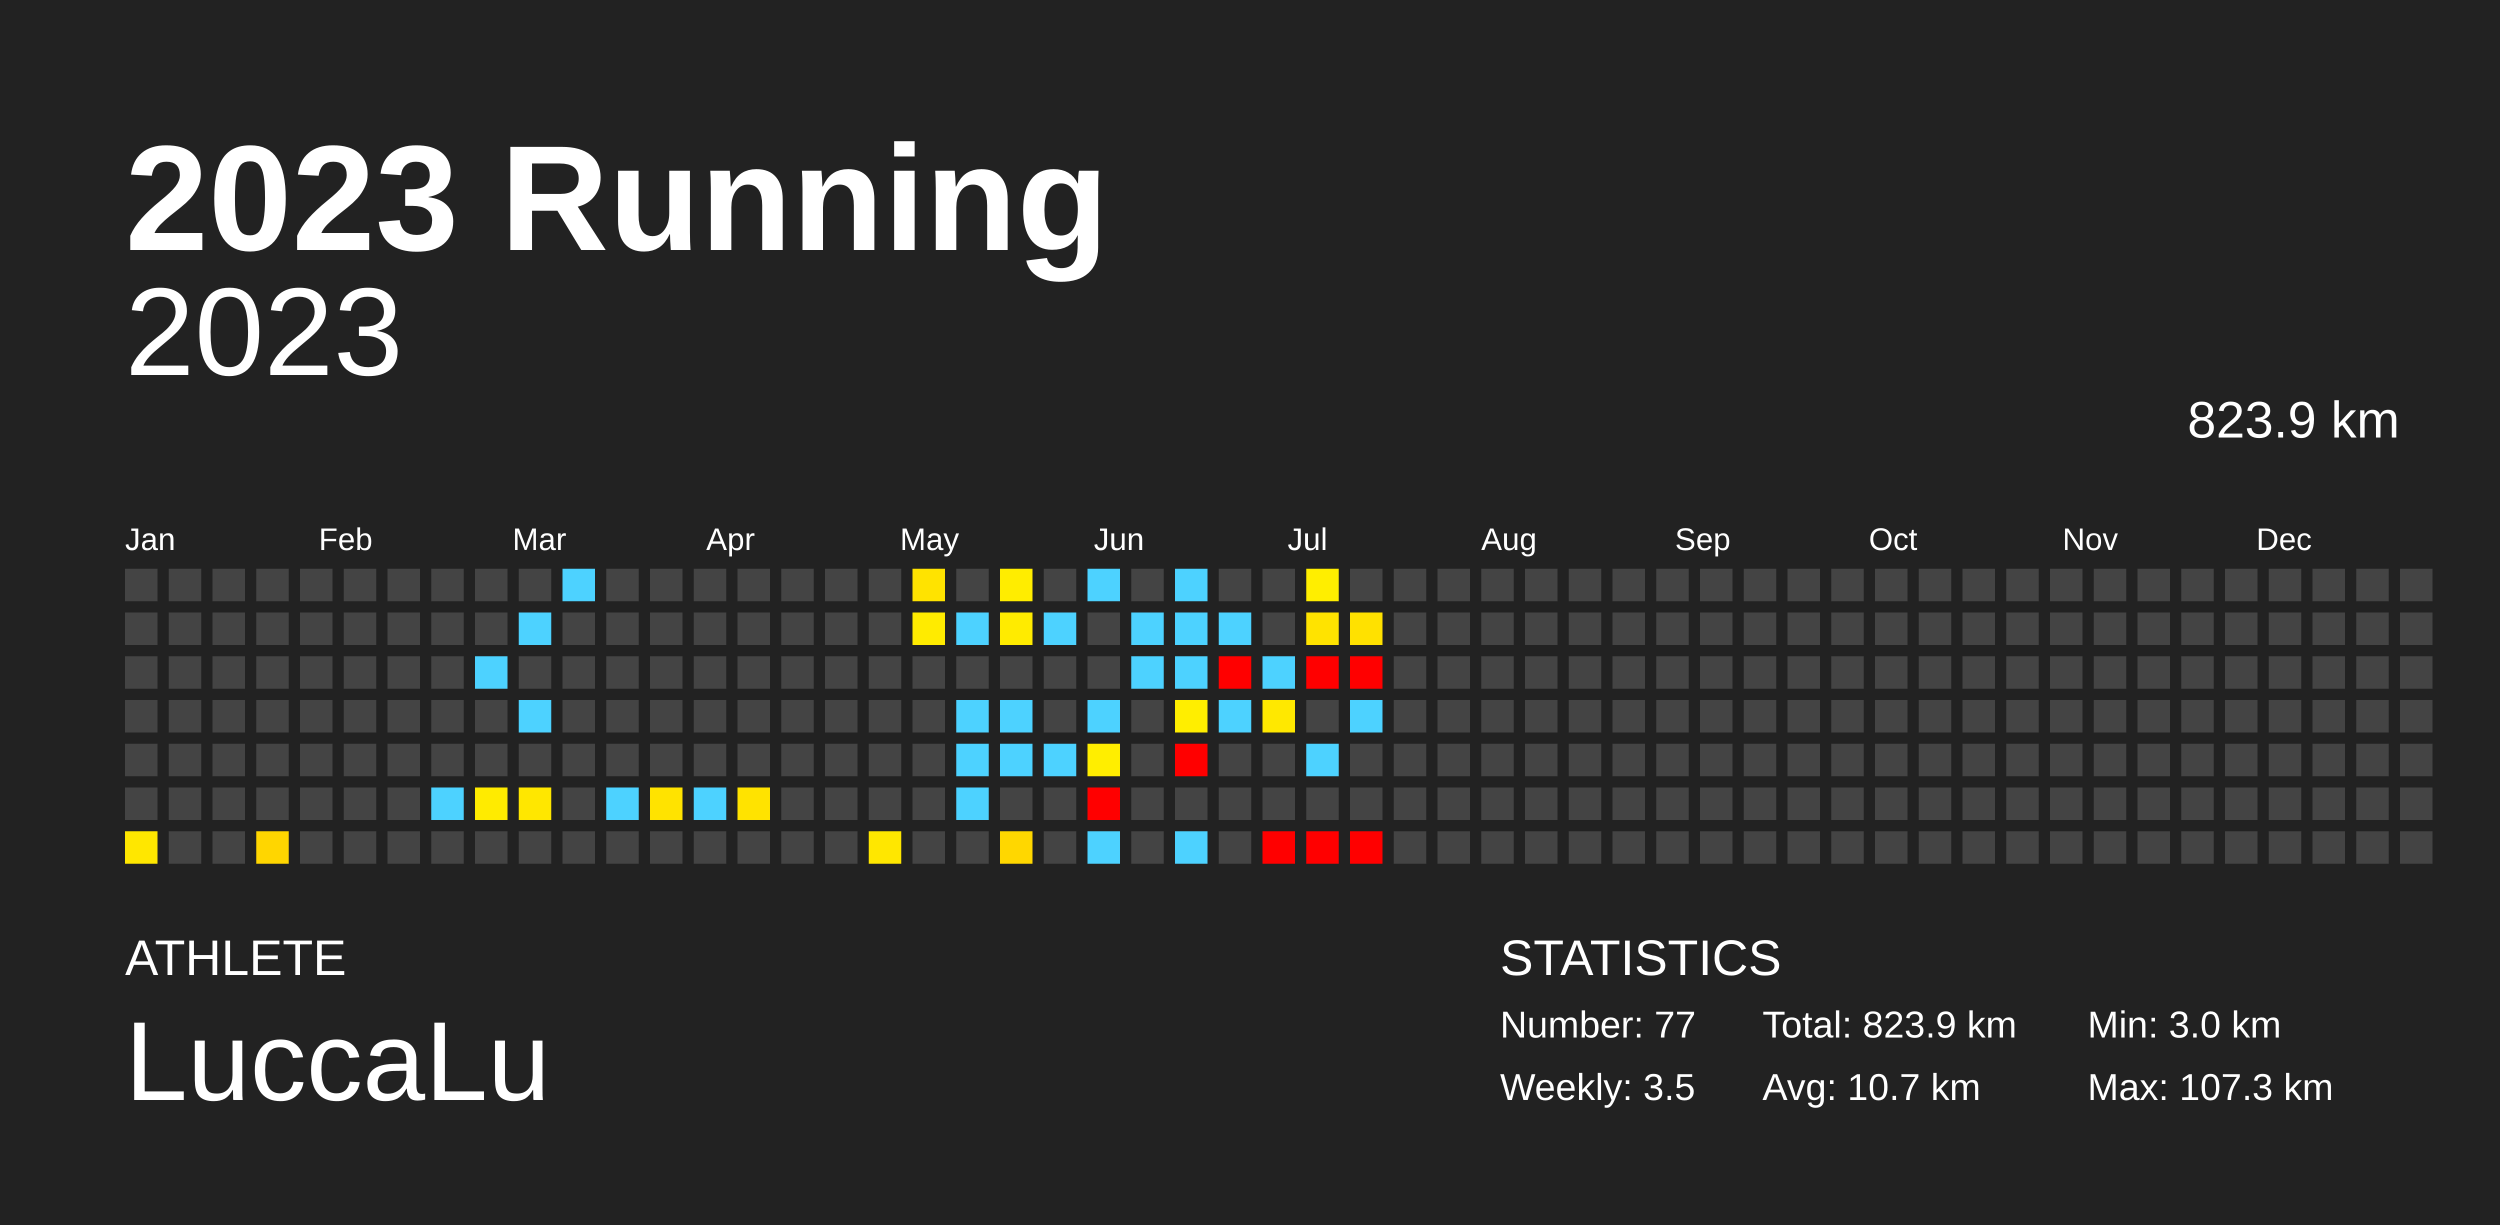
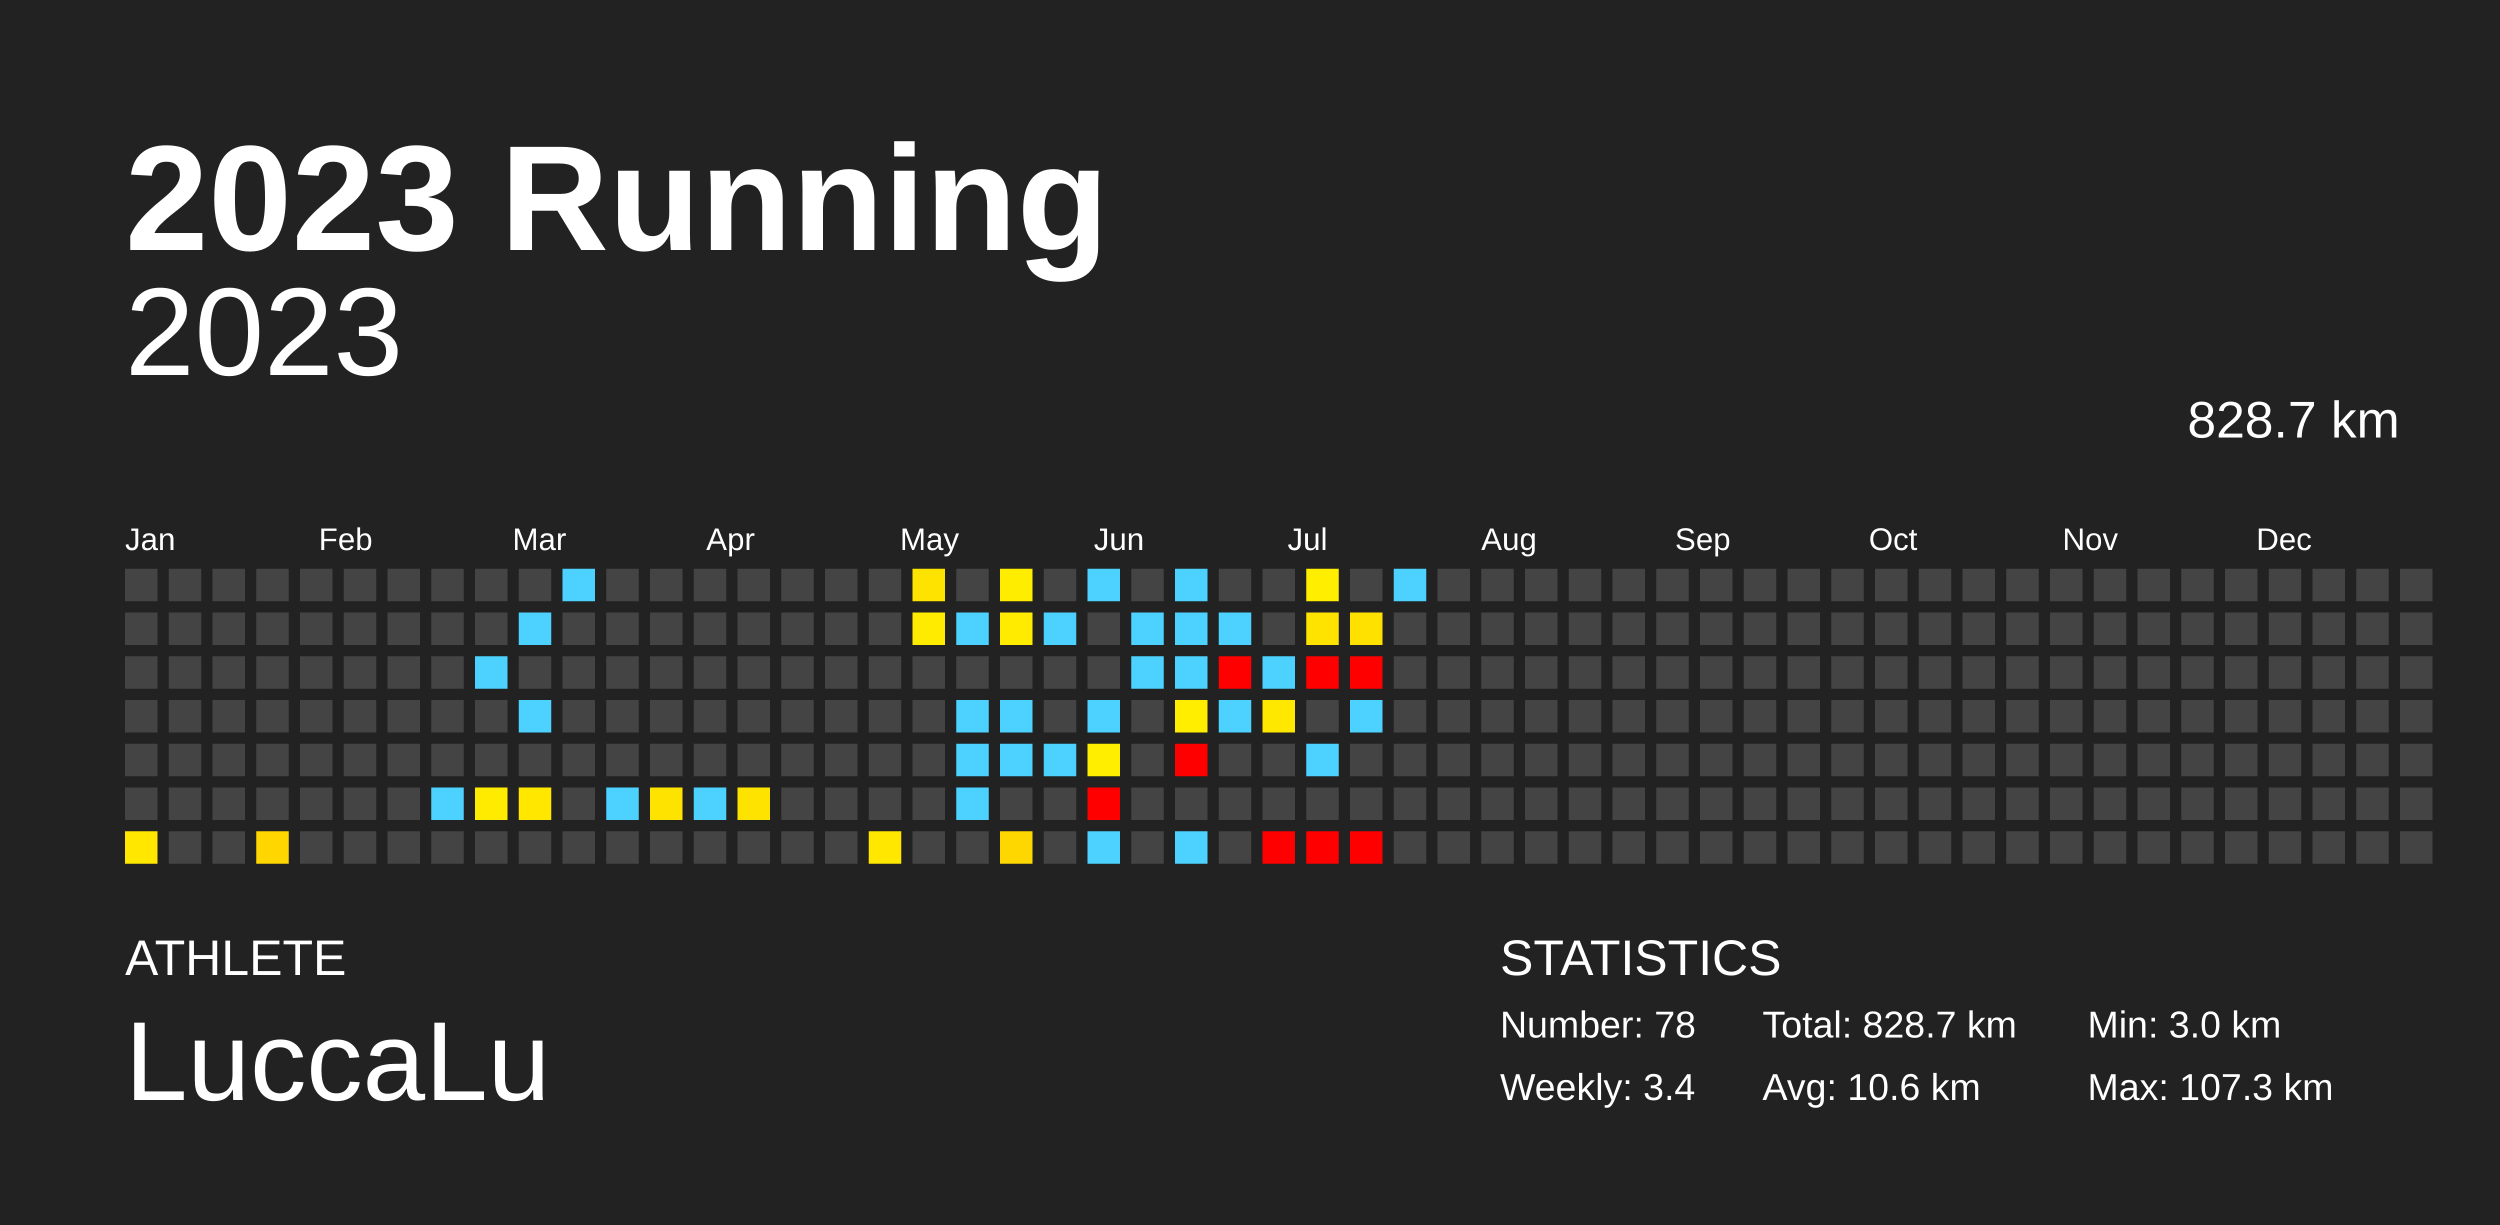
<svg xmlns="http://www.w3.org/2000/svg" baseProfile="full" height="98mm" version="1.1" viewBox="0,0,200,98" width="200mm">
  <defs />
  <rect fill="#222222" height="98" width="200" x="0" y="0" />
  <text fill="#FFFFFF" style="font-size:12px; font-family:Arial; font-weight:bold;" x="10" y="20">2023 Running</text>
  <text fill="#FFFFFF" style="font-size:4px; font-family:Arial" x="10" y="78">ATHLETE</text>
  <text fill="#FFFFFF" style="font-size:9px; font-family:Arial" x="10" y="88">LuccaLu</text>
  <text fill="#FFFFFF" style="font-size:4px; font-family:Arial" x="120" y="78">STATISTICS</text>
-   <text fill="#FFFFFF" style="font-size:3px; font-family:Arial" x="120" y="83">Number: 77</text>
-   <text fill="#FFFFFF" style="font-size:3px; font-family:Arial" x="120" y="88">Weekly: 3.5</text>
-   <text fill="#FFFFFF" style="font-size:3px; font-family:Arial" x="141" y="83">Total: 823.9 km</text>
-   <text fill="#FFFFFF" style="font-size:3px; font-family:Arial" x="141" y="88">Avg: 10.7 km</text>
+   <text fill="#FFFFFF" style="font-size:3px; font-family:Arial" x="120" y="83">Number: 78</text>
+   <text fill="#FFFFFF" style="font-size:3px; font-family:Arial" x="120" y="88">Weekly: 3.4</text>
+   <text fill="#FFFFFF" style="font-size:3px; font-family:Arial" x="141" y="83">Total: 828.7 km</text>
+   <text fill="#FFFFFF" style="font-size:3px; font-family:Arial" x="141" y="88">Avg: 10.6 km</text>
  <text fill="#FFFFFF" style="font-size:3px; font-family:Arial" x="167" y="83">Min: 3.0 km</text>
  <text fill="#FFFFFF" style="font-size:3px; font-family:Arial" x="167" y="88">Max: 107.3 km</text>
  <text alignment-baseline="hanging" fill="#FFFFFF" style="font-size:10.0px; font-family:Arial;" x="10" y="30">2023</text>
-   <text alignment-baseline="hanging" fill="#FFFFFF" style="font-size:4.125px; font-family:Arial;" x="175" y="35">823.9 km</text>
+   <text alignment-baseline="hanging" fill="#FFFFFF" style="font-size:4.125px; font-family:Arial;" x="175" y="35">828.7 km</text>
  <text fill="#FFFFFF" style="font-size:2.5px; font-family:Arial" x="10.0" y="44">Jan</text>
  <text fill="#FFFFFF" style="font-size:2.5px; font-family:Arial" x="25.5" y="44">Feb</text>
  <text fill="#FFFFFF" style="font-size:2.5px; font-family:Arial" x="41.0" y="44">Mar</text>
  <text fill="#FFFFFF" style="font-size:2.5px; font-family:Arial" x="56.5" y="44">Apr</text>
  <text fill="#FFFFFF" style="font-size:2.5px; font-family:Arial" x="72.0" y="44">May</text>
  <text fill="#FFFFFF" style="font-size:2.5px; font-family:Arial" x="87.5" y="44">Jun</text>
  <text fill="#FFFFFF" style="font-size:2.5px; font-family:Arial" x="103.0" y="44">Jul</text>
  <text fill="#FFFFFF" style="font-size:2.5px; font-family:Arial" x="118.5" y="44">Aug</text>
  <text fill="#FFFFFF" style="font-size:2.5px; font-family:Arial" x="134.0" y="44">Sep</text>
  <text fill="#FFFFFF" style="font-size:2.5px; font-family:Arial" x="149.5" y="44">Oct</text>
  <text fill="#FFFFFF" style="font-size:2.5px; font-family:Arial" x="165.0" y="44">Nov</text>
  <text fill="#FFFFFF" style="font-size:2.5px; font-family:Arial" x="180.5" y="44">Dec</text>
  <rect fill="#444444" height="2.6" width="2.6" x="10.0" y="45.5" />
  <rect fill="#444444" height="2.6" width="2.6" x="10.0" y="49.0" />
  <rect fill="#444444" height="2.6" width="2.6" x="10.0" y="52.5" />
  <rect fill="#444444" height="2.6" width="2.6" x="10.0" y="56.0" />
  <rect fill="#444444" height="2.6" width="2.6" x="10.0" y="59.5" />
  <rect fill="#444444" height="2.6" width="2.6" x="10.0" y="63.0" />
  <rect fill="#ffe700" height="2.6" width="2.6" x="10.0" y="66.5" />
  <rect fill="#444444" height="2.6" width="2.6" x="13.5" y="45.5" />
  <rect fill="#444444" height="2.6" width="2.6" x="13.5" y="49.0" />
  <rect fill="#444444" height="2.6" width="2.6" x="13.5" y="52.5" />
  <rect fill="#444444" height="2.6" width="2.6" x="13.5" y="56.0" />
  <rect fill="#444444" height="2.6" width="2.6" x="13.5" y="59.5" />
  <rect fill="#444444" height="2.6" width="2.6" x="13.5" y="63.0" />
  <rect fill="#444444" height="2.6" width="2.6" x="13.5" y="66.5" />
  <rect fill="#444444" height="2.6" width="2.6" x="17.0" y="45.5" />
  <rect fill="#444444" height="2.6" width="2.6" x="17.0" y="49.0" />
  <rect fill="#444444" height="2.6" width="2.6" x="17.0" y="52.5" />
  <rect fill="#444444" height="2.6" width="2.6" x="17.0" y="56.0" />
  <rect fill="#444444" height="2.6" width="2.6" x="17.0" y="59.5" />
  <rect fill="#444444" height="2.6" width="2.6" x="17.0" y="63.0" />
  <rect fill="#444444" height="2.6" width="2.6" x="17.0" y="66.5" />
  <rect fill="#444444" height="2.6" width="2.6" x="20.5" y="45.5" />
  <rect fill="#444444" height="2.6" width="2.6" x="20.5" y="49.0" />
  <rect fill="#444444" height="2.6" width="2.6" x="20.5" y="52.5" />
  <rect fill="#444444" height="2.6" width="2.6" x="20.5" y="56.0" />
  <rect fill="#444444" height="2.6" width="2.6" x="20.5" y="59.5" />
  <rect fill="#444444" height="2.6" width="2.6" x="20.5" y="63.0" />
  <rect fill="#ffd600" height="2.6" width="2.6" x="20.5" y="66.5" />
  <rect fill="#444444" height="2.6" width="2.6" x="24.0" y="45.5" />
  <rect fill="#444444" height="2.6" width="2.6" x="24.0" y="49.0" />
  <rect fill="#444444" height="2.6" width="2.6" x="24.0" y="52.5" />
  <rect fill="#444444" height="2.6" width="2.6" x="24.0" y="56.0" />
  <rect fill="#444444" height="2.6" width="2.6" x="24.0" y="59.5" />
  <rect fill="#444444" height="2.6" width="2.6" x="24.0" y="63.0" />
  <rect fill="#444444" height="2.6" width="2.6" x="24.0" y="66.5" />
  <rect fill="#444444" height="2.6" width="2.6" x="27.5" y="45.5" />
  <rect fill="#444444" height="2.6" width="2.6" x="27.5" y="49.0" />
  <rect fill="#444444" height="2.6" width="2.6" x="27.5" y="52.5" />
  <rect fill="#444444" height="2.6" width="2.6" x="27.5" y="56.0" />
  <rect fill="#444444" height="2.6" width="2.6" x="27.5" y="59.5" />
  <rect fill="#444444" height="2.6" width="2.6" x="27.5" y="63.0" />
  <rect fill="#444444" height="2.6" width="2.6" x="27.5" y="66.5" />
  <rect fill="#444444" height="2.6" width="2.6" x="31.0" y="45.5" />
  <rect fill="#444444" height="2.6" width="2.6" x="31.0" y="49.0" />
  <rect fill="#444444" height="2.6" width="2.6" x="31.0" y="52.5" />
  <rect fill="#444444" height="2.6" width="2.6" x="31.0" y="56.0" />
  <rect fill="#444444" height="2.6" width="2.6" x="31.0" y="59.5" />
  <rect fill="#444444" height="2.6" width="2.6" x="31.0" y="63.0" />
  <rect fill="#444444" height="2.6" width="2.6" x="31.0" y="66.5" />
  <rect fill="#444444" height="2.6" width="2.6" x="34.5" y="45.5" />
  <rect fill="#444444" height="2.6" width="2.6" x="34.5" y="49.0" />
  <rect fill="#444444" height="2.6" width="2.6" x="34.5" y="52.5" />
  <rect fill="#444444" height="2.6" width="2.6" x="34.5" y="56.0" />
  <rect fill="#444444" height="2.6" width="2.6" x="34.5" y="59.5" />
  <rect fill="#4dd2ff" height="2.6" width="2.6" x="34.5" y="63.0" />
  <rect fill="#444444" height="2.6" width="2.6" x="34.5" y="66.5" />
  <rect fill="#444444" height="2.6" width="2.6" x="38.0" y="45.5" />
  <rect fill="#444444" height="2.6" width="2.6" x="38.0" y="49.0" />
  <rect fill="#4dd2ff" height="2.6" width="2.6" x="38.0" y="52.5" />
  <rect fill="#444444" height="2.6" width="2.6" x="38.0" y="56.0" />
  <rect fill="#444444" height="2.6" width="2.6" x="38.0" y="59.5" />
  <rect fill="#ffeb00" height="2.6" width="2.6" x="38.0" y="63.0" />
  <rect fill="#444444" height="2.6" width="2.6" x="38.0" y="66.5" />
  <rect fill="#444444" height="2.6" width="2.6" x="41.5" y="45.5" />
  <rect fill="#4dd2ff" height="2.6" width="2.6" x="41.5" y="49.0" />
  <rect fill="#444444" height="2.6" width="2.6" x="41.5" y="52.5" />
  <rect fill="#4dd2ff" height="2.6" width="2.6" x="41.5" y="56.0" />
  <rect fill="#444444" height="2.6" width="2.6" x="41.5" y="59.5" />
  <rect fill="#ffe700" height="2.6" width="2.6" x="41.5" y="63.0" />
  <rect fill="#444444" height="2.6" width="2.6" x="41.5" y="66.5" />
  <rect fill="#4dd2ff" height="2.6" width="2.6" x="45.0" y="45.5" />
  <rect fill="#444444" height="2.6" width="2.6" x="45.0" y="49.0" />
  <rect fill="#444444" height="2.6" width="2.6" x="45.0" y="52.5" />
  <rect fill="#444444" height="2.6" width="2.6" x="45.0" y="56.0" />
  <rect fill="#444444" height="2.6" width="2.6" x="45.0" y="59.5" />
  <rect fill="#444444" height="2.6" width="2.6" x="45.0" y="63.0" />
  <rect fill="#444444" height="2.6" width="2.6" x="45.0" y="66.5" />
  <rect fill="#444444" height="2.6" width="2.6" x="48.5" y="45.5" />
  <rect fill="#444444" height="2.6" width="2.6" x="48.5" y="49.0" />
  <rect fill="#444444" height="2.6" width="2.6" x="48.5" y="52.5" />
  <rect fill="#444444" height="2.6" width="2.6" x="48.5" y="56.0" />
  <rect fill="#444444" height="2.6" width="2.6" x="48.5" y="59.5" />
  <rect fill="#4dd2ff" height="2.6" width="2.6" x="48.5" y="63.0" />
  <rect fill="#444444" height="2.6" width="2.6" x="48.5" y="66.5" />
  <rect fill="#444444" height="2.6" width="2.6" x="52.0" y="45.5" />
  <rect fill="#444444" height="2.6" width="2.6" x="52.0" y="49.0" />
  <rect fill="#444444" height="2.6" width="2.6" x="52.0" y="52.5" />
  <rect fill="#444444" height="2.6" width="2.6" x="52.0" y="56.0" />
  <rect fill="#444444" height="2.6" width="2.6" x="52.0" y="59.5" />
  <rect fill="#ffe300" height="2.6" width="2.6" x="52.0" y="63.0" />
  <rect fill="#444444" height="2.6" width="2.6" x="52.0" y="66.5" />
  <rect fill="#444444" height="2.6" width="2.6" x="55.5" y="45.5" />
  <rect fill="#444444" height="2.6" width="2.6" x="55.5" y="49.0" />
  <rect fill="#444444" height="2.6" width="2.6" x="55.5" y="52.5" />
  <rect fill="#444444" height="2.6" width="2.6" x="55.5" y="56.0" />
  <rect fill="#444444" height="2.6" width="2.6" x="55.5" y="59.5" />
  <rect fill="#4dd2ff" height="2.6" width="2.6" x="55.5" y="63.0" />
  <rect fill="#444444" height="2.6" width="2.6" x="55.5" y="66.5" />
  <rect fill="#444444" height="2.6" width="2.6" x="59.0" y="45.5" />
  <rect fill="#444444" height="2.6" width="2.6" x="59.0" y="49.0" />
  <rect fill="#444444" height="2.6" width="2.6" x="59.0" y="52.5" />
  <rect fill="#444444" height="2.6" width="2.6" x="59.0" y="56.0" />
  <rect fill="#444444" height="2.6" width="2.6" x="59.0" y="59.5" />
  <rect fill="#ffe300" height="2.6" width="2.6" x="59.0" y="63.0" />
  <rect fill="#444444" height="2.6" width="2.6" x="59.0" y="66.5" />
  <rect fill="#444444" height="2.6" width="2.6" x="62.5" y="45.5" />
  <rect fill="#444444" height="2.6" width="2.6" x="62.5" y="49.0" />
  <rect fill="#444444" height="2.6" width="2.6" x="62.5" y="52.5" />
  <rect fill="#444444" height="2.6" width="2.6" x="62.5" y="56.0" />
  <rect fill="#444444" height="2.6" width="2.6" x="62.5" y="59.5" />
  <rect fill="#444444" height="2.6" width="2.6" x="62.5" y="63.0" />
  <rect fill="#444444" height="2.6" width="2.6" x="62.5" y="66.5" />
  <rect fill="#444444" height="2.6" width="2.6" x="66.0" y="45.5" />
  <rect fill="#444444" height="2.6" width="2.6" x="66.0" y="49.0" />
  <rect fill="#444444" height="2.6" width="2.6" x="66.0" y="52.5" />
  <rect fill="#444444" height="2.6" width="2.6" x="66.0" y="56.0" />
  <rect fill="#444444" height="2.6" width="2.6" x="66.0" y="59.5" />
  <rect fill="#444444" height="2.6" width="2.6" x="66.0" y="63.0" />
  <rect fill="#444444" height="2.6" width="2.6" x="66.0" y="66.5" />
  <rect fill="#444444" height="2.6" width="2.6" x="69.5" y="45.5" />
  <rect fill="#444444" height="2.6" width="2.6" x="69.5" y="49.0" />
  <rect fill="#444444" height="2.6" width="2.6" x="69.5" y="52.5" />
  <rect fill="#444444" height="2.6" width="2.6" x="69.5" y="56.0" />
  <rect fill="#444444" height="2.6" width="2.6" x="69.5" y="59.5" />
  <rect fill="#444444" height="2.6" width="2.6" x="69.5" y="63.0" />
  <rect fill="#ffe700" height="2.6" width="2.6" x="69.5" y="66.5" />
  <rect fill="#ffe300" height="2.6" width="2.6" x="73.0" y="45.5" />
  <rect fill="#ffeb00" height="2.6" width="2.6" x="73.0" y="49.0" />
  <rect fill="#444444" height="2.6" width="2.6" x="73.0" y="52.5" />
  <rect fill="#444444" height="2.6" width="2.6" x="73.0" y="56.0" />
  <rect fill="#444444" height="2.6" width="2.6" x="73.0" y="59.5" />
  <rect fill="#444444" height="2.6" width="2.6" x="73.0" y="63.0" />
  <rect fill="#444444" height="2.6" width="2.6" x="73.0" y="66.5" />
  <rect fill="#444444" height="2.6" width="2.6" x="76.5" y="45.5" />
  <rect fill="#4dd2ff" height="2.6" width="2.6" x="76.5" y="49.0" />
  <rect fill="#444444" height="2.6" width="2.6" x="76.5" y="52.5" />
  <rect fill="#4dd2ff" height="2.6" width="2.6" x="76.5" y="56.0" />
  <rect fill="#4dd2ff" height="2.6" width="2.6" x="76.5" y="59.5" />
  <rect fill="#4dd2ff" height="2.6" width="2.6" x="76.5" y="63.0" />
  <rect fill="#444444" height="2.6" width="2.6" x="76.5" y="66.5" />
  <rect fill="#ffed00" height="2.6" width="2.6" x="80.0" y="45.5" />
  <rect fill="#ffeb00" height="2.6" width="2.6" x="80.0" y="49.0" />
  <rect fill="#444444" height="2.6" width="2.6" x="80.0" y="52.5" />
  <rect fill="#4dd2ff" height="2.6" width="2.6" x="80.0" y="56.0" />
  <rect fill="#4dd2ff" height="2.6" width="2.6" x="80.0" y="59.5" />
  <rect fill="#444444" height="2.6" width="2.6" x="80.0" y="63.0" />
  <rect fill="#ffd700" height="2.6" width="2.6" x="80.0" y="66.5" />
  <rect fill="#444444" height="2.6" width="2.6" x="83.5" y="45.5" />
  <rect fill="#4dd2ff" height="2.6" width="2.6" x="83.5" y="49.0" />
  <rect fill="#444444" height="2.6" width="2.6" x="83.5" y="52.5" />
  <rect fill="#444444" height="2.6" width="2.6" x="83.5" y="56.0" />
  <rect fill="#4dd2ff" height="2.6" width="2.6" x="83.5" y="59.5" />
  <rect fill="#444444" height="2.6" width="2.6" x="83.5" y="63.0" />
  <rect fill="#444444" height="2.6" width="2.6" x="83.5" y="66.5" />
  <rect fill="#4dd2ff" height="2.6" width="2.6" x="87.0" y="45.5" />
  <rect fill="#444444" height="2.6" width="2.6" x="87.0" y="49.0" />
  <rect fill="#444444" height="2.6" width="2.6" x="87.0" y="52.5" />
  <rect fill="#4dd2ff" height="2.6" width="2.6" x="87.0" y="56.0" />
  <rect fill="#ffee00" height="2.6" width="2.6" x="87.0" y="59.5" />
  <rect fill="red" height="2.6" width="2.6" x="87.0" y="63.0" />
  <rect fill="#4dd2ff" height="2.6" width="2.6" x="87.0" y="66.5" />
  <rect fill="#444444" height="2.6" width="2.6" x="90.5" y="45.5" />
  <rect fill="#4dd2ff" height="2.6" width="2.6" x="90.5" y="49.0" />
  <rect fill="#4dd2ff" height="2.6" width="2.6" x="90.5" y="52.5" />
  <rect fill="#444444" height="2.6" width="2.6" x="90.5" y="56.0" />
  <rect fill="#444444" height="2.6" width="2.6" x="90.5" y="59.5" />
  <rect fill="#444444" height="2.6" width="2.6" x="90.5" y="63.0" />
  <rect fill="#444444" height="2.6" width="2.6" x="90.5" y="66.5" />
  <rect fill="#4dd2ff" height="2.6" width="2.6" x="94.0" y="45.5" />
  <rect fill="#4dd2ff" height="2.6" width="2.6" x="94.0" y="49.0" />
  <rect fill="#4dd2ff" height="2.6" width="2.6" x="94.0" y="52.5" />
  <rect fill="#ffee00" height="2.6" width="2.6" x="94.0" y="56.0" />
  <rect fill="red" height="2.6" width="2.6" x="94.0" y="59.5" />
  <rect fill="#444444" height="2.6" width="2.6" x="94.0" y="63.0" />
  <rect fill="#4dd2ff" height="2.6" width="2.6" x="94.0" y="66.5" />
  <rect fill="#444444" height="2.6" width="2.6" x="97.5" y="45.5" />
  <rect fill="#4dd2ff" height="2.6" width="2.6" x="97.5" y="49.0" />
  <rect fill="red" height="2.6" width="2.6" x="97.5" y="52.5" />
  <rect fill="#4dd2ff" height="2.6" width="2.6" x="97.5" y="56.0" />
  <rect fill="#444444" height="2.6" width="2.6" x="97.5" y="59.5" />
  <rect fill="#444444" height="2.6" width="2.6" x="97.5" y="63.0" />
  <rect fill="#444444" height="2.6" width="2.6" x="97.5" y="66.5" />
  <rect fill="#444444" height="2.6" width="2.6" x="101.0" y="45.5" />
  <rect fill="#444444" height="2.6" width="2.6" x="101.0" y="49.0" />
  <rect fill="#4dd2ff" height="2.6" width="2.6" x="101.0" y="52.5" />
  <rect fill="#ffe800" height="2.6" width="2.6" x="101.0" y="56.0" />
  <rect fill="#444444" height="2.6" width="2.6" x="101.0" y="59.5" />
  <rect fill="#444444" height="2.6" width="2.6" x="101.0" y="63.0" />
  <rect fill="red" height="2.6" width="2.6" x="101.0" y="66.5" />
  <rect fill="#ffee00" height="2.6" width="2.6" x="104.5" y="45.5" />
  <rect fill="#ffe300" height="2.6" width="2.6" x="104.5" y="49.0" />
  <rect fill="red" height="2.6" width="2.6" x="104.5" y="52.5" />
  <rect fill="#444444" height="2.6" width="2.6" x="104.5" y="56.0" />
  <rect fill="#4dd2ff" height="2.6" width="2.6" x="104.5" y="59.5" />
  <rect fill="#444444" height="2.6" width="2.6" x="104.5" y="63.0" />
  <rect fill="red" height="2.6" width="2.6" x="104.5" y="66.5" />
  <rect fill="#444444" height="2.6" width="2.6" x="108.0" y="45.5" />
  <rect fill="#ffe100" height="2.6" width="2.6" x="108.0" y="49.0" />
  <rect fill="red" height="2.6" width="2.6" x="108.0" y="52.5" />
  <rect fill="#4dd2ff" height="2.6" width="2.6" x="108.0" y="56.0" />
  <rect fill="#444444" height="2.6" width="2.6" x="108.0" y="59.5" />
  <rect fill="#444444" height="2.6" width="2.6" x="108.0" y="63.0" />
  <rect fill="red" height="2.6" width="2.6" x="108.0" y="66.5" />
-   <rect fill="#444444" height="2.6" width="2.6" x="111.5" y="45.5" />
+   <rect fill="#4dd2ff" height="2.6" width="2.6" x="111.5" y="45.5" />
  <rect fill="#444444" height="2.6" width="2.6" x="111.5" y="49.0" />
  <rect fill="#444444" height="2.6" width="2.6" x="111.5" y="52.5" />
  <rect fill="#444444" height="2.6" width="2.6" x="111.5" y="56.0" />
  <rect fill="#444444" height="2.6" width="2.6" x="111.5" y="59.5" />
  <rect fill="#444444" height="2.6" width="2.6" x="111.5" y="63.0" />
  <rect fill="#444444" height="2.6" width="2.6" x="111.5" y="66.5" />
  <rect fill="#444444" height="2.6" width="2.6" x="115.0" y="45.5" />
  <rect fill="#444444" height="2.6" width="2.6" x="115.0" y="49.0" />
  <rect fill="#444444" height="2.6" width="2.6" x="115.0" y="52.5" />
  <rect fill="#444444" height="2.6" width="2.6" x="115.0" y="56.0" />
  <rect fill="#444444" height="2.6" width="2.6" x="115.0" y="59.5" />
  <rect fill="#444444" height="2.6" width="2.6" x="115.0" y="63.0" />
  <rect fill="#444444" height="2.6" width="2.6" x="115.0" y="66.5" />
  <rect fill="#444444" height="2.6" width="2.6" x="118.5" y="45.5" />
  <rect fill="#444444" height="2.6" width="2.6" x="118.5" y="49.0" />
  <rect fill="#444444" height="2.6" width="2.6" x="118.5" y="52.5" />
  <rect fill="#444444" height="2.6" width="2.6" x="118.5" y="56.0" />
  <rect fill="#444444" height="2.6" width="2.6" x="118.5" y="59.5" />
  <rect fill="#444444" height="2.6" width="2.6" x="118.5" y="63.0" />
  <rect fill="#444444" height="2.6" width="2.6" x="118.5" y="66.5" />
  <rect fill="#444444" height="2.6" width="2.6" x="122.0" y="45.5" />
  <rect fill="#444444" height="2.6" width="2.6" x="122.0" y="49.0" />
  <rect fill="#444444" height="2.6" width="2.6" x="122.0" y="52.5" />
  <rect fill="#444444" height="2.6" width="2.6" x="122.0" y="56.0" />
  <rect fill="#444444" height="2.6" width="2.6" x="122.0" y="59.5" />
  <rect fill="#444444" height="2.6" width="2.6" x="122.0" y="63.0" />
  <rect fill="#444444" height="2.6" width="2.6" x="122.0" y="66.5" />
  <rect fill="#444444" height="2.6" width="2.6" x="125.5" y="45.5" />
  <rect fill="#444444" height="2.6" width="2.6" x="125.5" y="49.0" />
  <rect fill="#444444" height="2.6" width="2.6" x="125.5" y="52.5" />
  <rect fill="#444444" height="2.6" width="2.6" x="125.5" y="56.0" />
  <rect fill="#444444" height="2.6" width="2.6" x="125.5" y="59.5" />
  <rect fill="#444444" height="2.6" width="2.6" x="125.5" y="63.0" />
  <rect fill="#444444" height="2.6" width="2.6" x="125.5" y="66.5" />
  <rect fill="#444444" height="2.6" width="2.6" x="129.0" y="45.5" />
  <rect fill="#444444" height="2.6" width="2.6" x="129.0" y="49.0" />
  <rect fill="#444444" height="2.6" width="2.6" x="129.0" y="52.5" />
  <rect fill="#444444" height="2.6" width="2.6" x="129.0" y="56.0" />
  <rect fill="#444444" height="2.6" width="2.6" x="129.0" y="59.5" />
  <rect fill="#444444" height="2.6" width="2.6" x="129.0" y="63.0" />
  <rect fill="#444444" height="2.6" width="2.6" x="129.0" y="66.5" />
  <rect fill="#444444" height="2.6" width="2.6" x="132.5" y="45.5" />
  <rect fill="#444444" height="2.6" width="2.6" x="132.5" y="49.0" />
  <rect fill="#444444" height="2.6" width="2.6" x="132.5" y="52.5" />
  <rect fill="#444444" height="2.6" width="2.6" x="132.5" y="56.0" />
  <rect fill="#444444" height="2.6" width="2.6" x="132.5" y="59.5" />
  <rect fill="#444444" height="2.6" width="2.6" x="132.5" y="63.0" />
  <rect fill="#444444" height="2.6" width="2.6" x="132.5" y="66.5" />
  <rect fill="#444444" height="2.6" width="2.6" x="136.0" y="45.5" />
  <rect fill="#444444" height="2.6" width="2.6" x="136.0" y="49.0" />
  <rect fill="#444444" height="2.6" width="2.6" x="136.0" y="52.5" />
  <rect fill="#444444" height="2.6" width="2.6" x="136.0" y="56.0" />
  <rect fill="#444444" height="2.6" width="2.6" x="136.0" y="59.5" />
  <rect fill="#444444" height="2.6" width="2.6" x="136.0" y="63.0" />
  <rect fill="#444444" height="2.6" width="2.6" x="136.0" y="66.5" />
  <rect fill="#444444" height="2.6" width="2.6" x="139.5" y="45.5" />
  <rect fill="#444444" height="2.6" width="2.6" x="139.5" y="49.0" />
  <rect fill="#444444" height="2.6" width="2.6" x="139.5" y="52.5" />
  <rect fill="#444444" height="2.6" width="2.6" x="139.5" y="56.0" />
  <rect fill="#444444" height="2.6" width="2.6" x="139.5" y="59.5" />
  <rect fill="#444444" height="2.6" width="2.6" x="139.5" y="63.0" />
  <rect fill="#444444" height="2.6" width="2.6" x="139.5" y="66.5" />
  <rect fill="#444444" height="2.6" width="2.6" x="143.0" y="45.5" />
  <rect fill="#444444" height="2.6" width="2.6" x="143.0" y="49.0" />
  <rect fill="#444444" height="2.6" width="2.6" x="143.0" y="52.5" />
  <rect fill="#444444" height="2.6" width="2.6" x="143.0" y="56.0" />
  <rect fill="#444444" height="2.6" width="2.6" x="143.0" y="59.5" />
  <rect fill="#444444" height="2.6" width="2.6" x="143.0" y="63.0" />
  <rect fill="#444444" height="2.6" width="2.6" x="143.0" y="66.5" />
  <rect fill="#444444" height="2.6" width="2.6" x="146.5" y="45.5" />
  <rect fill="#444444" height="2.6" width="2.6" x="146.5" y="49.0" />
  <rect fill="#444444" height="2.6" width="2.6" x="146.5" y="52.5" />
  <rect fill="#444444" height="2.6" width="2.6" x="146.5" y="56.0" />
  <rect fill="#444444" height="2.6" width="2.6" x="146.5" y="59.5" />
  <rect fill="#444444" height="2.6" width="2.6" x="146.5" y="63.0" />
  <rect fill="#444444" height="2.6" width="2.6" x="146.5" y="66.5" />
  <rect fill="#444444" height="2.6" width="2.6" x="150.0" y="45.5" />
  <rect fill="#444444" height="2.6" width="2.6" x="150.0" y="49.0" />
  <rect fill="#444444" height="2.6" width="2.6" x="150.0" y="52.5" />
  <rect fill="#444444" height="2.6" width="2.6" x="150.0" y="56.0" />
  <rect fill="#444444" height="2.6" width="2.6" x="150.0" y="59.5" />
  <rect fill="#444444" height="2.6" width="2.6" x="150.0" y="63.0" />
  <rect fill="#444444" height="2.6" width="2.6" x="150.0" y="66.5" />
  <rect fill="#444444" height="2.6" width="2.6" x="153.5" y="45.5" />
  <rect fill="#444444" height="2.6" width="2.6" x="153.5" y="49.0" />
  <rect fill="#444444" height="2.6" width="2.6" x="153.5" y="52.5" />
  <rect fill="#444444" height="2.6" width="2.6" x="153.5" y="56.0" />
  <rect fill="#444444" height="2.6" width="2.6" x="153.5" y="59.5" />
  <rect fill="#444444" height="2.6" width="2.6" x="153.5" y="63.0" />
  <rect fill="#444444" height="2.6" width="2.6" x="153.5" y="66.5" />
  <rect fill="#444444" height="2.6" width="2.6" x="157.0" y="45.5" />
  <rect fill="#444444" height="2.6" width="2.6" x="157.0" y="49.0" />
  <rect fill="#444444" height="2.6" width="2.6" x="157.0" y="52.5" />
  <rect fill="#444444" height="2.6" width="2.6" x="157.0" y="56.0" />
  <rect fill="#444444" height="2.6" width="2.6" x="157.0" y="59.5" />
  <rect fill="#444444" height="2.6" width="2.6" x="157.0" y="63.0" />
  <rect fill="#444444" height="2.6" width="2.6" x="157.0" y="66.5" />
  <rect fill="#444444" height="2.6" width="2.6" x="160.5" y="45.5" />
  <rect fill="#444444" height="2.6" width="2.6" x="160.5" y="49.0" />
  <rect fill="#444444" height="2.6" width="2.6" x="160.5" y="52.5" />
  <rect fill="#444444" height="2.6" width="2.6" x="160.5" y="56.0" />
  <rect fill="#444444" height="2.6" width="2.6" x="160.5" y="59.5" />
  <rect fill="#444444" height="2.6" width="2.6" x="160.5" y="63.0" />
  <rect fill="#444444" height="2.6" width="2.6" x="160.5" y="66.5" />
  <rect fill="#444444" height="2.6" width="2.6" x="164.0" y="45.5" />
  <rect fill="#444444" height="2.6" width="2.6" x="164.0" y="49.0" />
  <rect fill="#444444" height="2.6" width="2.6" x="164.0" y="52.5" />
  <rect fill="#444444" height="2.6" width="2.6" x="164.0" y="56.0" />
  <rect fill="#444444" height="2.6" width="2.6" x="164.0" y="59.5" />
  <rect fill="#444444" height="2.6" width="2.6" x="164.0" y="63.0" />
  <rect fill="#444444" height="2.6" width="2.6" x="164.0" y="66.5" />
  <rect fill="#444444" height="2.6" width="2.6" x="167.5" y="45.5" />
  <rect fill="#444444" height="2.6" width="2.6" x="167.5" y="49.0" />
  <rect fill="#444444" height="2.6" width="2.6" x="167.5" y="52.5" />
  <rect fill="#444444" height="2.6" width="2.6" x="167.5" y="56.0" />
  <rect fill="#444444" height="2.6" width="2.6" x="167.5" y="59.5" />
  <rect fill="#444444" height="2.6" width="2.6" x="167.5" y="63.0" />
  <rect fill="#444444" height="2.6" width="2.6" x="167.5" y="66.5" />
  <rect fill="#444444" height="2.6" width="2.6" x="171.0" y="45.5" />
  <rect fill="#444444" height="2.6" width="2.6" x="171.0" y="49.0" />
  <rect fill="#444444" height="2.6" width="2.6" x="171.0" y="52.5" />
  <rect fill="#444444" height="2.6" width="2.6" x="171.0" y="56.0" />
  <rect fill="#444444" height="2.6" width="2.6" x="171.0" y="59.5" />
  <rect fill="#444444" height="2.6" width="2.6" x="171.0" y="63.0" />
  <rect fill="#444444" height="2.6" width="2.6" x="171.0" y="66.5" />
  <rect fill="#444444" height="2.6" width="2.6" x="174.5" y="45.5" />
  <rect fill="#444444" height="2.6" width="2.6" x="174.5" y="49.0" />
  <rect fill="#444444" height="2.6" width="2.6" x="174.5" y="52.5" />
  <rect fill="#444444" height="2.6" width="2.6" x="174.5" y="56.0" />
  <rect fill="#444444" height="2.6" width="2.6" x="174.5" y="59.5" />
  <rect fill="#444444" height="2.6" width="2.6" x="174.5" y="63.0" />
  <rect fill="#444444" height="2.6" width="2.6" x="174.5" y="66.5" />
  <rect fill="#444444" height="2.6" width="2.6" x="178.0" y="45.5" />
  <rect fill="#444444" height="2.6" width="2.6" x="178.0" y="49.0" />
  <rect fill="#444444" height="2.6" width="2.6" x="178.0" y="52.5" />
  <rect fill="#444444" height="2.6" width="2.6" x="178.0" y="56.0" />
  <rect fill="#444444" height="2.6" width="2.6" x="178.0" y="59.5" />
  <rect fill="#444444" height="2.6" width="2.6" x="178.0" y="63.0" />
  <rect fill="#444444" height="2.6" width="2.6" x="178.0" y="66.5" />
  <rect fill="#444444" height="2.6" width="2.6" x="181.5" y="45.5" />
  <rect fill="#444444" height="2.6" width="2.6" x="181.5" y="49.0" />
  <rect fill="#444444" height="2.6" width="2.6" x="181.5" y="52.5" />
  <rect fill="#444444" height="2.6" width="2.6" x="181.5" y="56.0" />
  <rect fill="#444444" height="2.6" width="2.6" x="181.5" y="59.5" />
  <rect fill="#444444" height="2.6" width="2.6" x="181.5" y="63.0" />
  <rect fill="#444444" height="2.6" width="2.6" x="181.5" y="66.5" />
  <rect fill="#444444" height="2.6" width="2.6" x="185.0" y="45.5" />
  <rect fill="#444444" height="2.6" width="2.6" x="185.0" y="49.0" />
  <rect fill="#444444" height="2.6" width="2.6" x="185.0" y="52.5" />
  <rect fill="#444444" height="2.6" width="2.6" x="185.0" y="56.0" />
  <rect fill="#444444" height="2.6" width="2.6" x="185.0" y="59.5" />
  <rect fill="#444444" height="2.6" width="2.6" x="185.0" y="63.0" />
  <rect fill="#444444" height="2.6" width="2.6" x="185.0" y="66.5" />
  <rect fill="#444444" height="2.6" width="2.6" x="188.5" y="45.5" />
  <rect fill="#444444" height="2.6" width="2.6" x="188.5" y="49.0" />
  <rect fill="#444444" height="2.6" width="2.6" x="188.5" y="52.5" />
  <rect fill="#444444" height="2.6" width="2.6" x="188.5" y="56.0" />
  <rect fill="#444444" height="2.6" width="2.6" x="188.5" y="59.5" />
  <rect fill="#444444" height="2.6" width="2.6" x="188.5" y="63.0" />
  <rect fill="#444444" height="2.6" width="2.6" x="188.5" y="66.5" />
  <rect fill="#444444" height="2.6" width="2.6" x="192.0" y="45.5" />
  <rect fill="#444444" height="2.6" width="2.6" x="192.0" y="49.0" />
  <rect fill="#444444" height="2.6" width="2.6" x="192.0" y="52.5" />
  <rect fill="#444444" height="2.6" width="2.6" x="192.0" y="56.0" />
  <rect fill="#444444" height="2.6" width="2.6" x="192.0" y="59.5" />
  <rect fill="#444444" height="2.6" width="2.6" x="192.0" y="63.0" />
  <rect fill="#444444" height="2.6" width="2.6" x="192.0" y="66.5" />
</svg>
